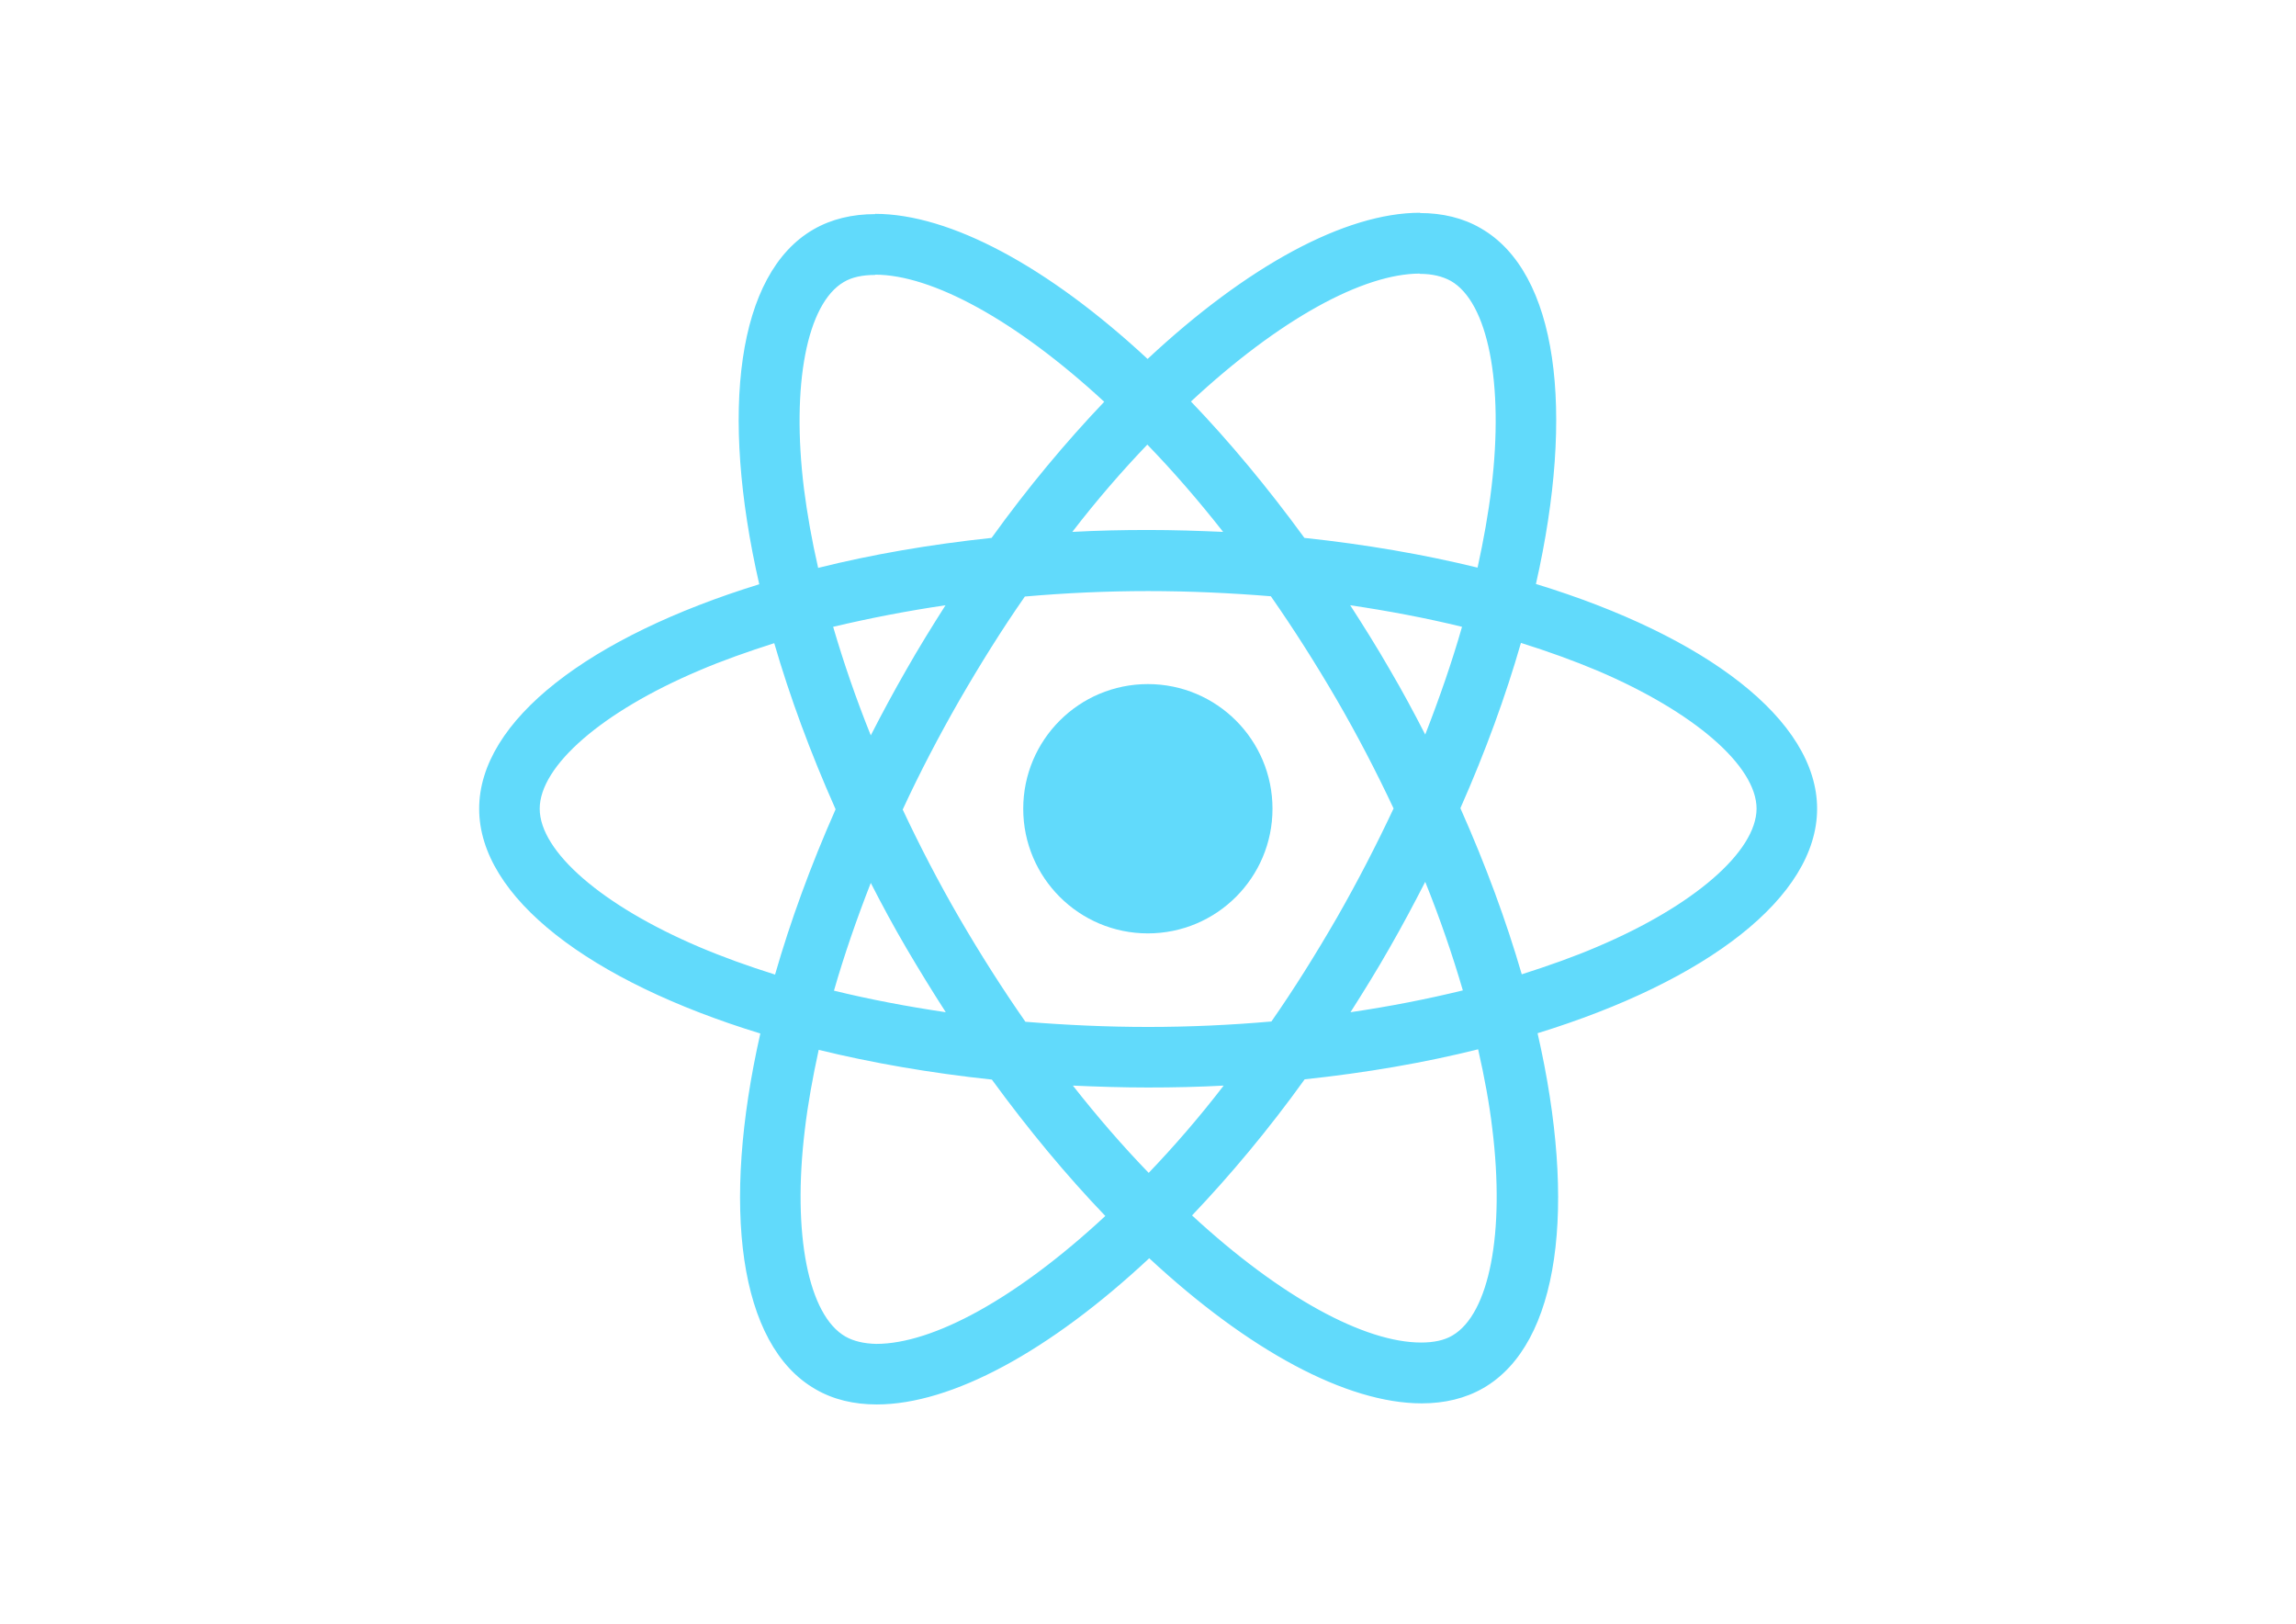
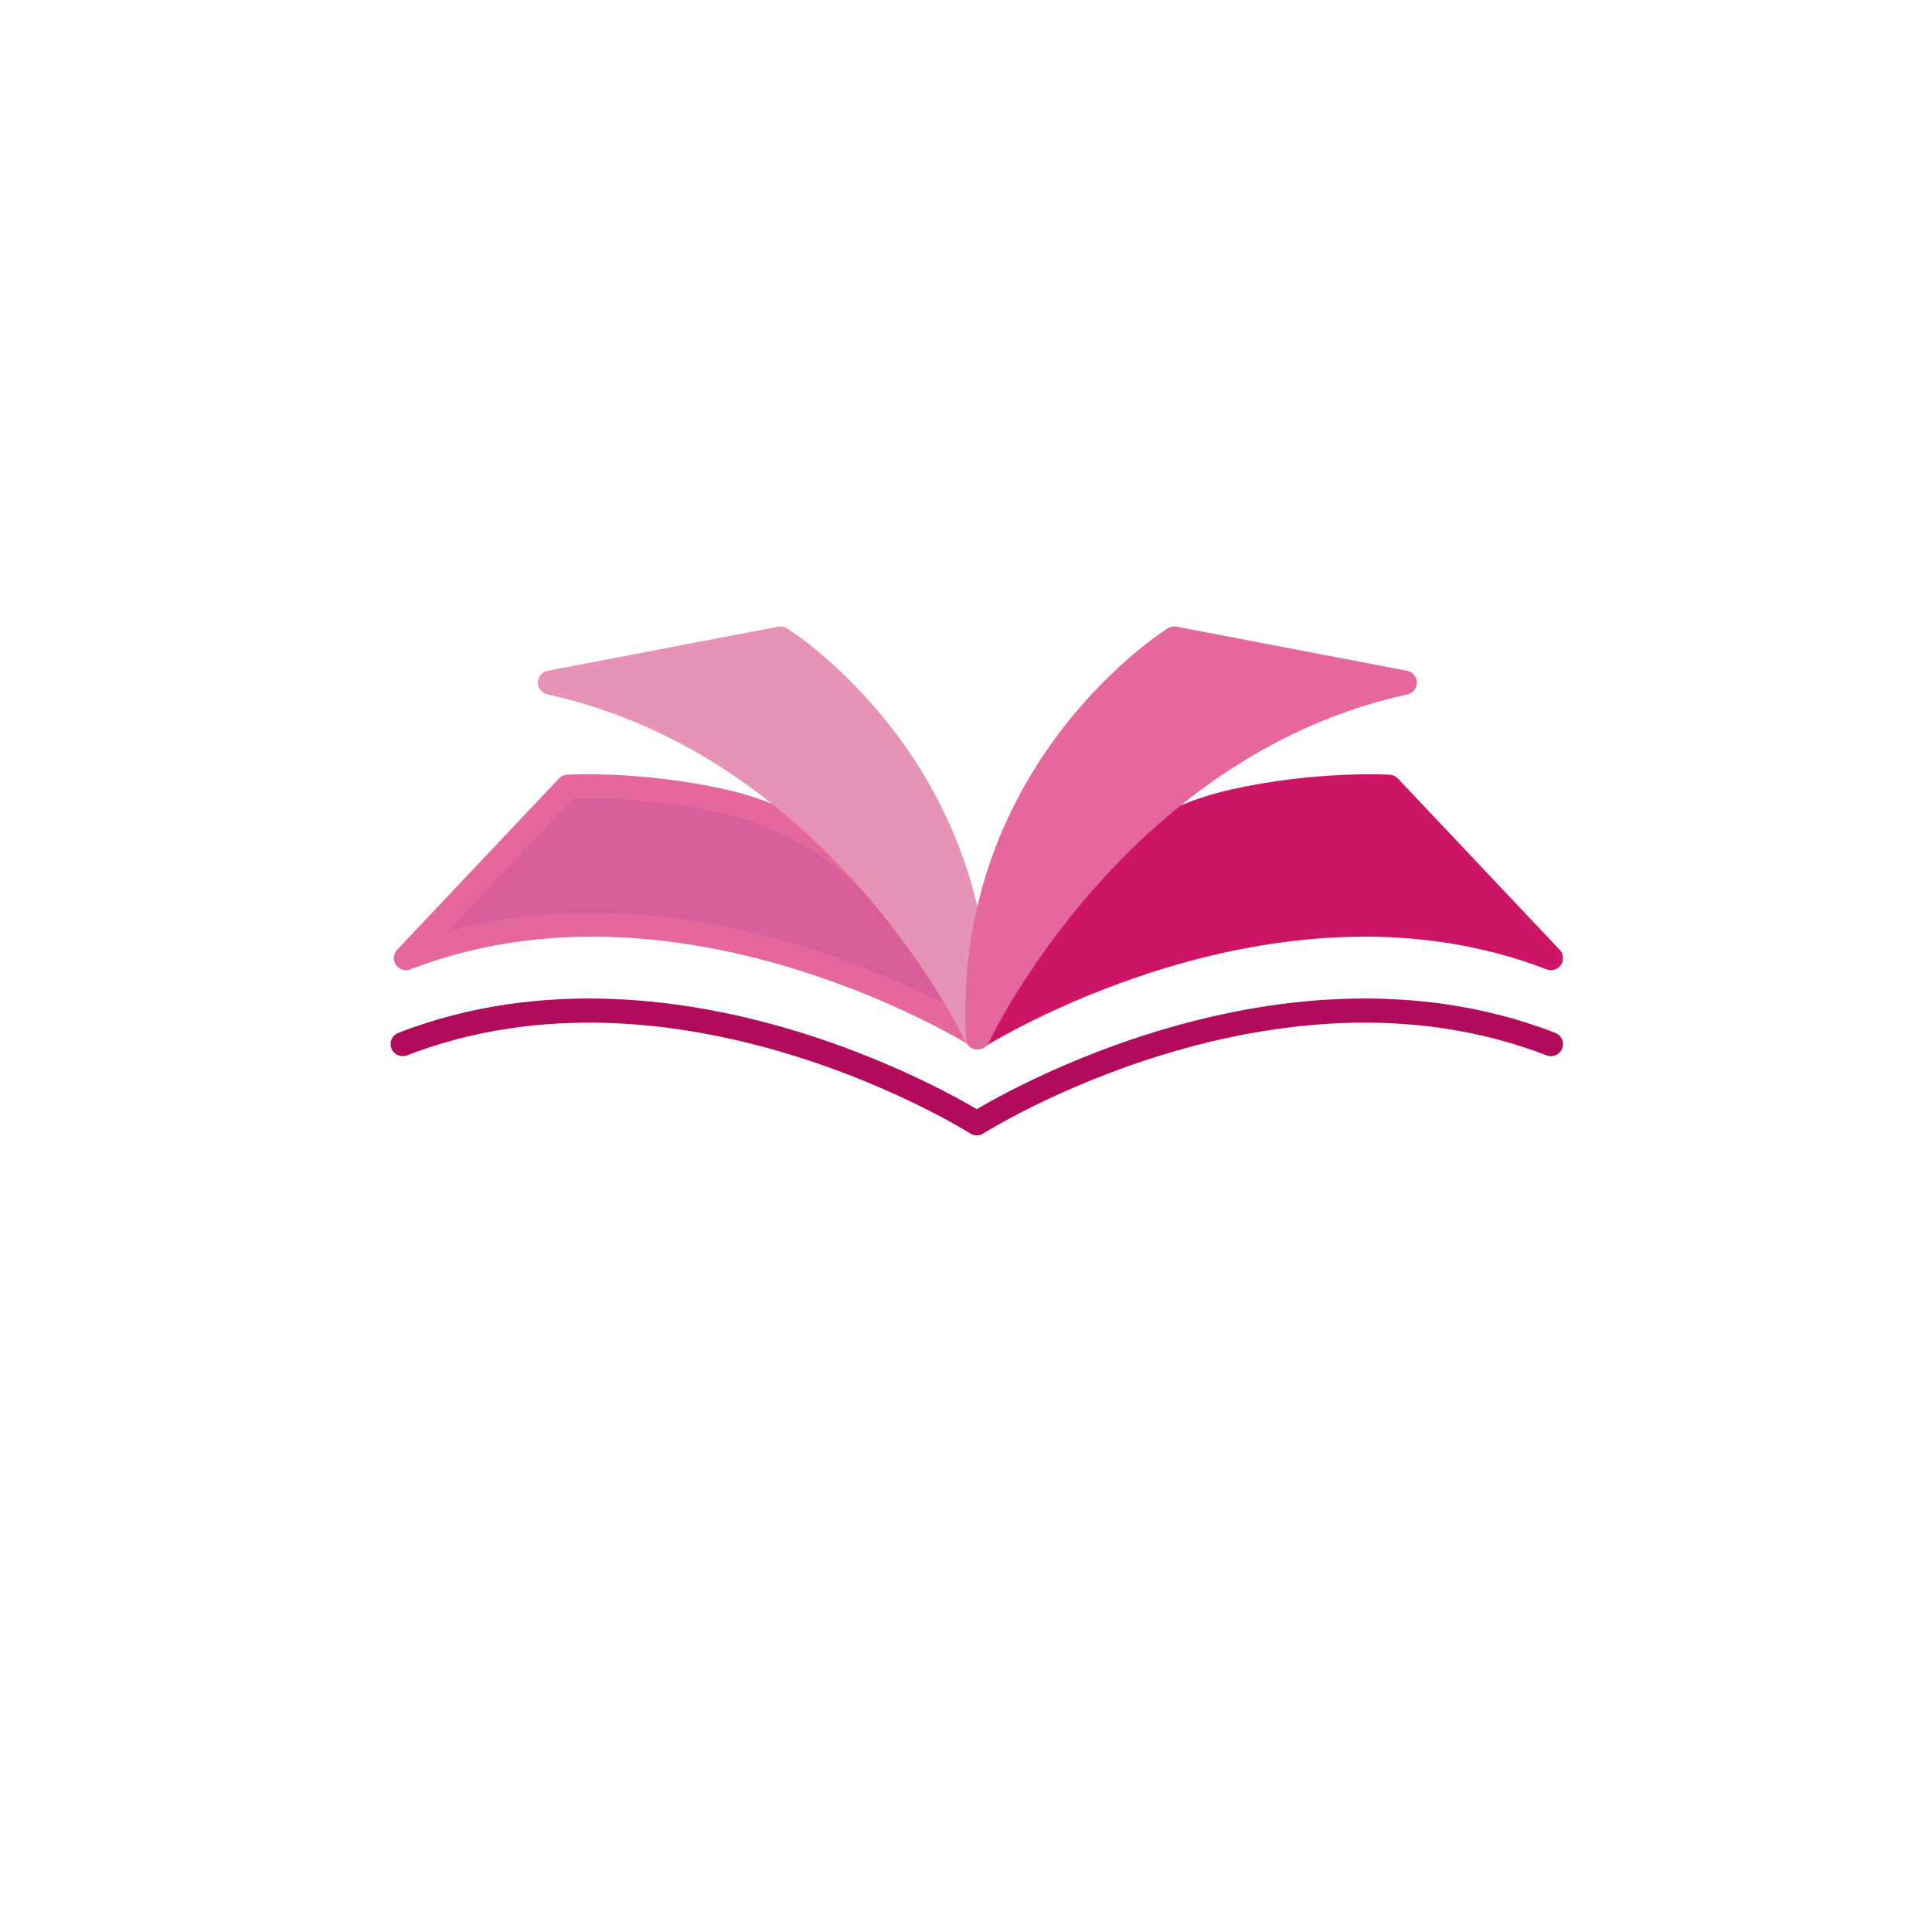
- <svg xmlns="http://www.w3.org/2000/svg" viewBox="0 0 841.9 595.3">
-   <g fill="#61DAFB">
-     <path d="M666.3 296.5c0-32.5-40.7-63.3-103.1-82.4 14.4-63.6 8-114.2-20.2-130.4-6.5-3.8-14.1-5.6-22.4-5.6v22.3c4.6 0 8.3.9 11.4 2.6 13.6 7.8 19.5 37.5 14.9 75.7-1.1 9.4-2.9 19.3-5.1 29.4-19.6-4.8-41-8.5-63.5-10.9-13.5-18.5-27.5-35.3-41.6-50 32.6-30.3 63.2-46.9 84-46.9V78c-27.5 0-63.5 19.6-99.9 53.6-36.4-33.8-72.4-53.2-99.9-53.2v22.3c20.7 0 51.4 16.5 84 46.6-14 14.7-28 31.4-41.3 49.9-22.6 2.4-44 6.1-63.6 11-2.3-10-4-19.7-5.2-29-4.7-38.2 1.1-67.9 14.6-75.8 3-1.8 6.9-2.6 11.5-2.6V78.5c-8.4 0-16 1.8-22.6 5.6-28.1 16.2-34.4 66.7-19.9 130.1-62.2 19.2-102.7 49.9-102.7 82.3 0 32.5 40.7 63.3 103.1 82.4-14.4 63.6-8 114.2 20.2 130.4 6.5 3.8 14.1 5.6 22.5 5.6 27.5 0 63.5-19.6 99.9-53.6 36.4 33.8 72.4 53.2 99.9 53.2 8.4 0 16-1.8 22.6-5.6 28.1-16.2 34.4-66.7 19.9-130.1 62-19.1 102.5-49.9 102.5-82.3zm-130.2-66.7c-3.7 12.9-8.3 26.2-13.5 39.5-4.1-8-8.4-16-13.1-24-4.6-8-9.5-15.8-14.4-23.4 14.2 2.1 27.9 4.7 41 7.9zm-45.8 106.5c-7.8 13.5-15.8 26.3-24.1 38.2-14.9 1.3-30 2-45.2 2-15.1 0-30.2-.7-45-1.9-8.3-11.9-16.4-24.6-24.2-38-7.6-13.1-14.5-26.4-20.8-39.8 6.2-13.4 13.2-26.8 20.7-39.9 7.8-13.5 15.8-26.3 24.1-38.2 14.9-1.3 30-2 45.2-2 15.1 0 30.2.7 45 1.9 8.3 11.9 16.4 24.6 24.2 38 7.6 13.1 14.5 26.4 20.8 39.8-6.3 13.4-13.2 26.8-20.7 39.9zm32.3-13c5.4 13.4 10 26.8 13.8 39.8-13.1 3.2-26.9 5.9-41.2 8 4.9-7.7 9.8-15.6 14.4-23.7 4.6-8 8.9-16.1 13-24.1zM421.2 430c-9.3-9.6-18.6-20.3-27.8-32 9 .4 18.2.7 27.5.7 9.4 0 18.7-.2 27.8-.7-9 11.7-18.3 22.4-27.5 32zm-74.4-58.9c-14.2-2.1-27.9-4.7-41-7.9 3.7-12.9 8.3-26.2 13.5-39.5 4.1 8 8.4 16 13.1 24 4.7 8 9.5 15.8 14.4 23.4zM420.7 163c9.3 9.6 18.6 20.3 27.8 32-9-.4-18.2-.7-27.5-.7-9.4 0-18.7.2-27.8.7 9-11.7 18.3-22.4 27.5-32zm-74 58.9c-4.9 7.7-9.8 15.6-14.4 23.7-4.6 8-8.9 16-13 24-5.4-13.4-10-26.8-13.8-39.8 13.1-3.1 26.9-5.8 41.2-7.9zm-90.5 125.2c-35.4-15.1-58.3-34.9-58.3-50.6 0-15.7 22.9-35.6 58.3-50.6 8.6-3.7 18-7 27.7-10.1 5.7 19.6 13.2 40 22.5 60.9-9.2 20.8-16.6 41.1-22.2 60.6-9.9-3.1-19.3-6.5-28-10.2zM310 490c-13.6-7.8-19.5-37.5-14.9-75.7 1.1-9.4 2.9-19.3 5.1-29.4 19.6 4.8 41 8.5 63.5 10.9 13.5 18.5 27.5 35.3 41.6 50-32.6 30.3-63.2 46.9-84 46.9-4.5-.1-8.3-1-11.3-2.7zm237.2-76.2c4.7 38.2-1.1 67.9-14.6 75.8-3 1.8-6.9 2.6-11.5 2.6-20.7 0-51.4-16.5-84-46.6 14-14.7 28-31.4 41.3-49.9 22.6-2.4 44-6.1 63.6-11 2.3 10.1 4.1 19.8 5.2 29.1zm38.5-66.7c-8.6 3.7-18 7-27.7 10.1-5.7-19.6-13.2-40-22.5-60.9 9.2-20.8 16.6-41.1 22.2-60.6 9.9 3.1 19.3 6.5 28.1 10.2 35.4 15.1 58.3 34.9 58.3 50.6-.1 15.7-23 35.6-58.4 50.6zM320.8 78.4z" />
-     <circle cx="420.9" cy="296.5" r="45.7" />
-     <path d="M520.5 78.1z" />
+ <svg xmlns="http://www.w3.org/2000/svg" version="1.2" viewBox="0 0 1200 1200" width="1200" height="1200">
+   <style>
+ 		.s0 { fill: none;stroke: #b20b5b;stroke-linecap: round;stroke-linejoin: round;stroke-width: 15 } 
+ 		.s1 { fill: #ce1465;stroke: #ce1465;stroke-linecap: round;stroke-linejoin: round;stroke-width: 15 } 
+ 		.s2 { fill: #d85d98;stroke: #e6679e;stroke-linecap: round;stroke-linejoin: round;stroke-width: 15 } 
+ 		.s3 { fill: #e693b7;stroke: #e693b7;stroke-linecap: round;stroke-linejoin: round;stroke-width: 15 } 
+ 		.s4 { fill: #e6679e;stroke: #e6679e;stroke-linecap: round;stroke-linejoin: round;stroke-width: 15 } 
+ 	</style>
+   <g id="Background">
+ 	</g>
+   <g id="Graphic Elements">
+     <g id="&lt;Group&gt;">
+       <path id="&lt;Path&gt;" class="s0" d="m963.3 648.5c-173.4-67-356.6 49.2-356.6 49.2 0 0-183.2-116.2-356.6-49.2" />
+       <path id="&lt;Path&gt;" class="s1" d="m963.3 595.1l-100.5-106.4c0 0-44.4-2.7-96.6 9-43 9.7-81.2 34.3-108.6 68.8-31.1 39.4-47.5 72.3-49.9 77.2 14.9-9.1 189.8-112.7 355.6-48.6z" />
+       <path id="&lt;Path&gt;" class="s2" d="m252.1 595.1l100.5-106.4c0 0 44.5-2.7 96.6 9 43 9.7 81.3 34.3 108.7 68.8 31.1 39.4 47.5 72.3 49.8 77.2-14.8-9.1-189.7-112.7-355.6-48.6z" />
+       <path id="&lt;Path&gt;" class="s3" d="m484.8 396.6l-143.2 27.4c180.7 39.5 265.1 220.3 265.1 220.3 8.1-166.9-121.9-247.7-121.9-247.7z" />
+       <path id="&lt;Path&gt;" class="s4" d="m729.3 396.6l143.2 27.4c-180.7 39.5-265.1 220.3-265.1 220.3-8.1-166.9 121.9-247.7 121.9-247.7z" />
+     </g>
  </g>
+   <g id="Text">
+ 	</g>
</svg>
